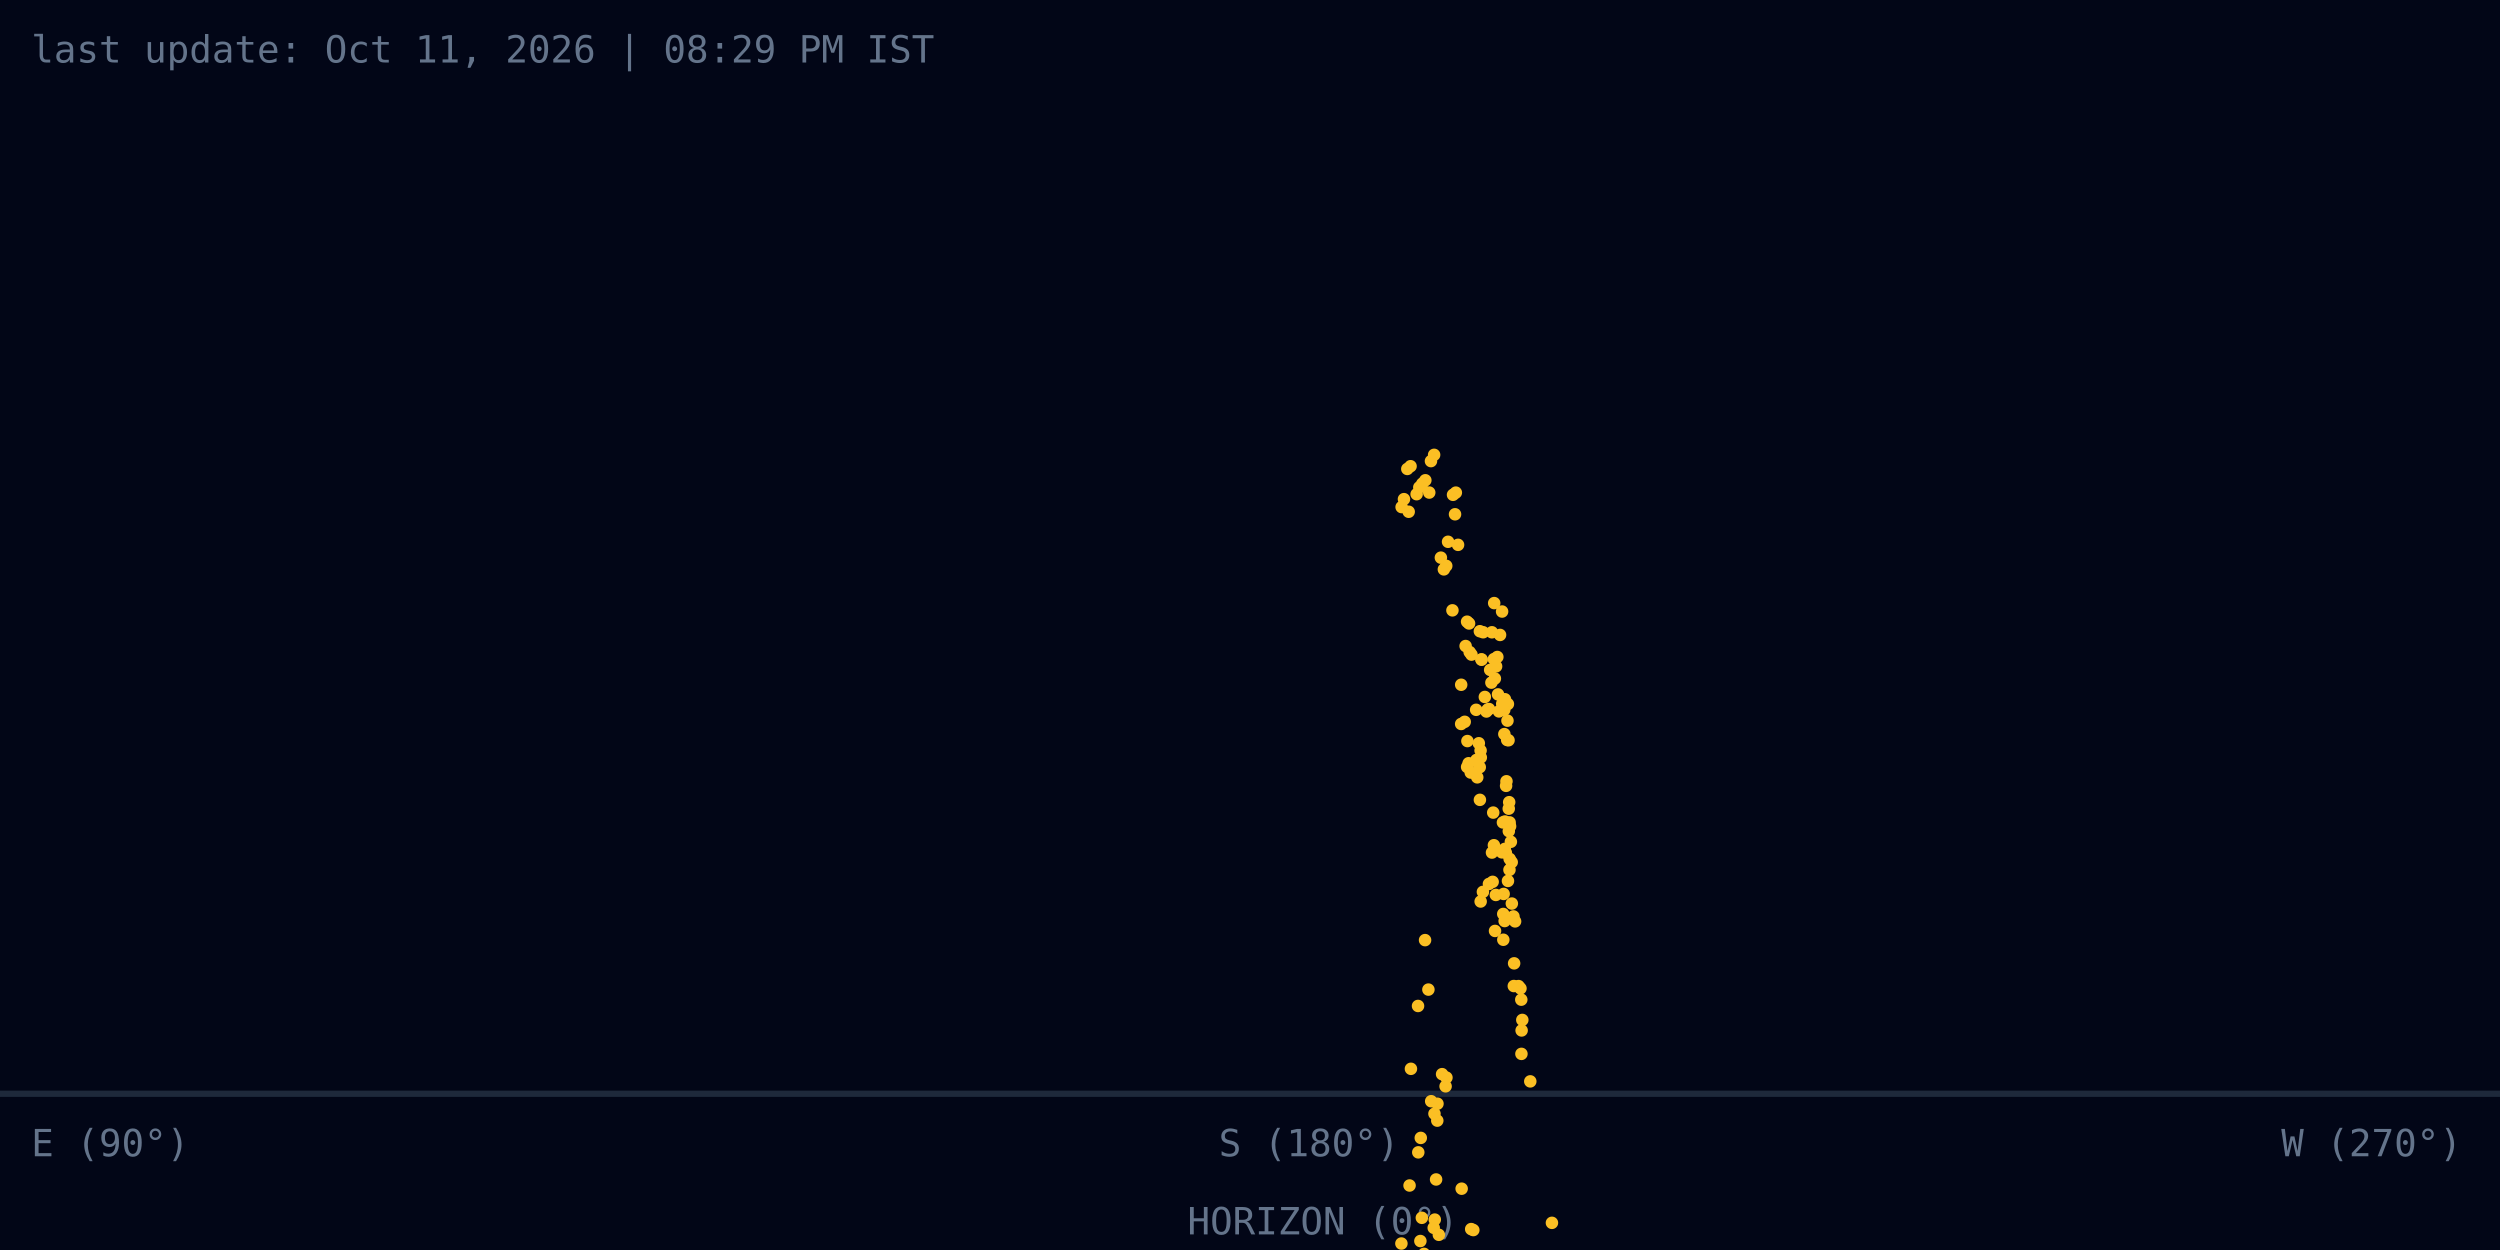
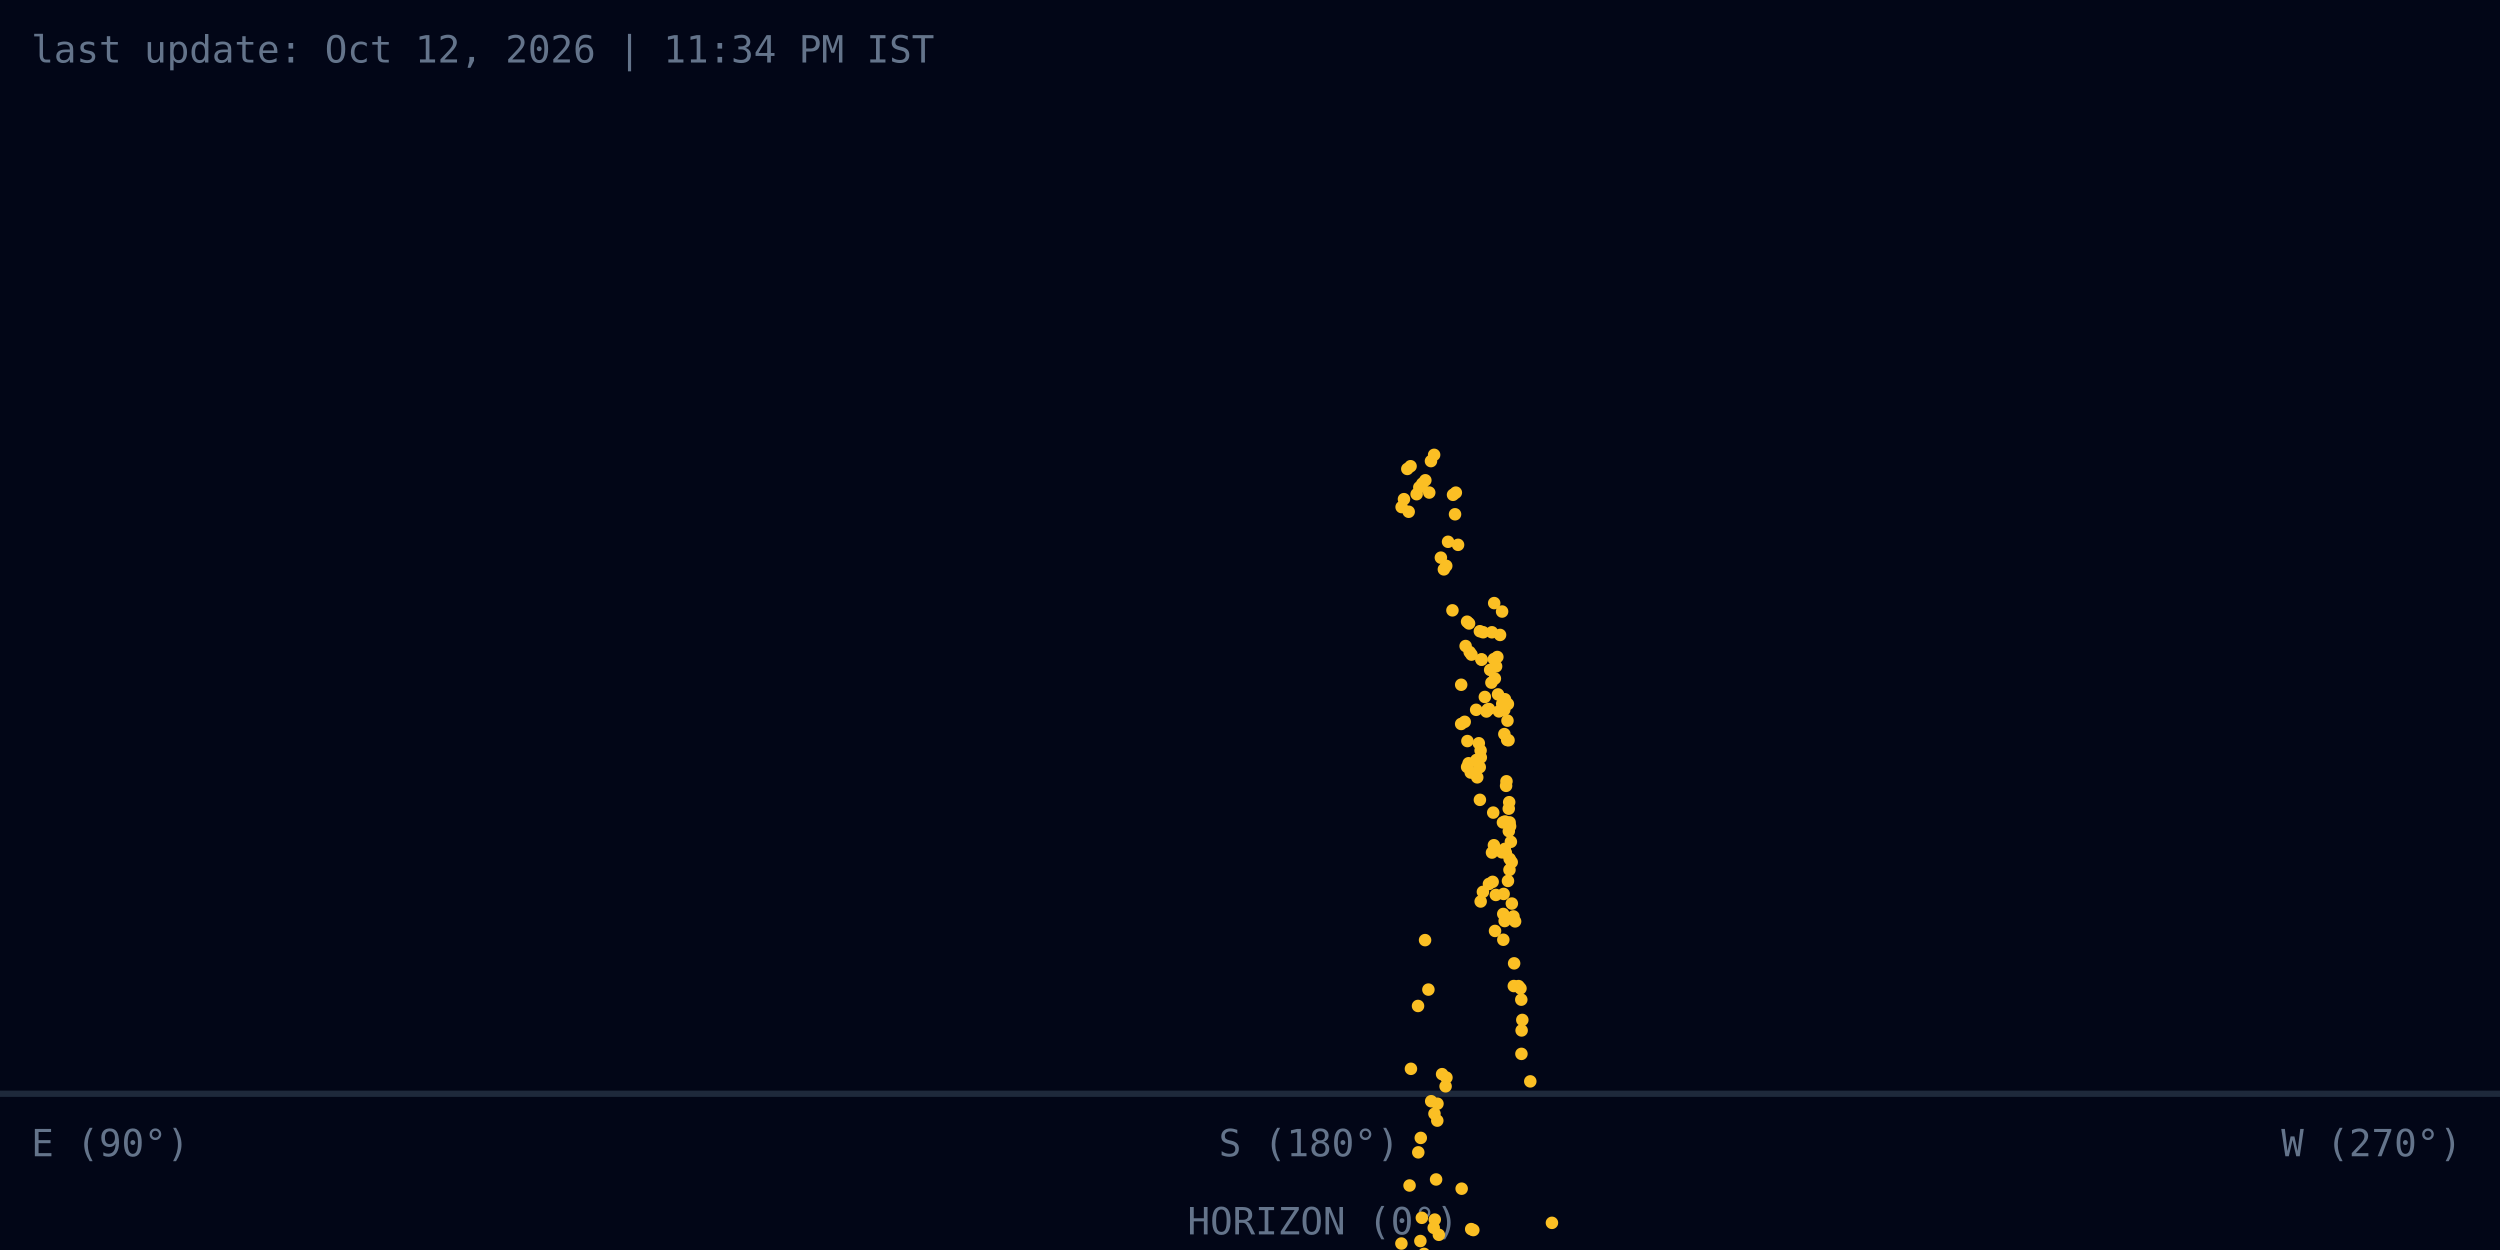
<svg xmlns="http://www.w3.org/2000/svg" width="800" height="400" viewBox="0 0 800 400">
  <rect width="800" height="400" fill="#020617" />
-   <text id="last-update" x="10" y="20" fill="#64748b" font-family="monospace">last update: Oct 11, 2026 | 08:29 PM IST</text>
+   <text id="last-update" x="10" y="20" fill="#64748b" font-family="monospace">last update: Oct 12, 2026 | 11:34 PM IST</text>
  <line x1="0" y1="350" x2="800" y2="350" stroke="#1e293b" stroke-width="2" />
  <text x="380" y="395" fill="#64748b" font-size="12" font-family="monospace">HORIZON (0°)</text>
  <text x="730" y="370" fill="#64748b" font-size="12" font-family="monospace">W (270°)</text>
  <text x="390" y="370" fill="#64748b" font-size="12" font-family="monospace">S (180°)</text>
  <text x="10" y="370" fill="#64748b" font-size="12" font-family="monospace">E (90°)</text>
  <g id="analemma-points">
    <circle cx=" 465.61" cy=" 164.57" r="2" fill="#fbbf24">
 </circle>
    <circle cx=" 467.57" cy=" 231.67" r="2" fill="#fbbf24">
 </circle>
    <circle cx=" 467.58" cy=" 219.12" r="2" fill="#fbbf24">
 </circle>
    <circle cx=" 468.71" cy=" 230.98" r="2" fill="#fbbf24">
 </circle>
    <circle cx=" 469.57" cy=" 237.14" r="2" fill="#fbbf24">
 </circle>
    <circle cx=" 469.00" cy=" 206.73" r="2" fill="#fbbf24">
 </circle>
    <circle cx=" 469.47" cy=" 198.94" r="2" fill="#fbbf24">
 </circle>
    <circle cx=" 470.10" cy=" 199.51" r="2" fill="#fbbf24">
 </circle>
    <circle cx=" 474.53" cy=" 285.41" r="2" fill="#fbbf24">
 </circle>
    <circle cx=" 472.47" cy=" 243.18" r="2" fill="#fbbf24">
 </circle>
    <circle cx=" 473.57" cy=" 255.95" r="2" fill="#fbbf24">
 </circle>
    <circle cx=" 473.22" cy=" 237.84" r="2" fill="#fbbf24">
 </circle>
    <circle cx=" 473.79" cy=" 240.17" r="2" fill="#fbbf24">
 </circle>
    <circle cx=" 473.56" cy=" 201.99" r="2" fill="#fbbf24">
 </circle>
    <circle cx=" 474.09" cy=" 210.99" r="2" fill="#fbbf24">
 </circle>
    <circle cx=" 478.41" cy=" 297.90" r="2" fill="#fbbf24">
 </circle>
    <circle cx=" 477.65" cy=" 282.19" r="2" fill="#fbbf24">
 </circle>
    <circle cx=" 477.44" cy=" 272.82" r="2" fill="#fbbf24">
 </circle>
    <circle cx=" 478.67" cy=" 286.38" r="2" fill="#fbbf24">
 </circle>
    <circle cx=" 478.05" cy=" 270.47" r="2" fill="#fbbf24">
 </circle>
    <circle cx=" 476.85" cy=" 214.37" r="2" fill="#fbbf24">
 </circle>
    <circle cx=" 477.25" cy=" 218.44" r="2" fill="#fbbf24">
 </circle>
    <circle cx=" 481.06" cy=" 300.72" r="2" fill="#fbbf24">
 </circle>
    <circle cx=" 481.04" cy=" 292.47" r="2" fill="#fbbf24">
 </circle>
    <circle cx=" 481.49" cy=" 294.73" r="2" fill="#fbbf24">
 </circle>
    <circle cx=" 481.17" cy=" 286.06" r="2" fill="#fbbf24">
 </circle>
    <circle cx=" 479.37" cy=" 222.21" r="2" fill="#fbbf24">
 </circle>
    <circle cx=" 479.67" cy=" 227.65" r="2" fill="#fbbf24">
 </circle>
    <circle cx=" 498.29" cy=" 411.31" r="2" fill="#fbbf24">
 </circle>
    <circle cx=" 498.34" cy=" 411.53" r="2" fill="#fbbf24">
 </circle>
    <circle cx=" 484.42" cy=" 315.53" r="2" fill="#fbbf24">
 </circle>
    <circle cx=" 486.86" cy=" 337.24" r="2" fill="#fbbf24">
 </circle>
    <circle cx=" 481.87" cy=" 272.88" r="2" fill="#fbbf24">
 </circle>
    <circle cx=" 482.55" cy=" 281.90" r="2" fill="#fbbf24">
 </circle>
    <circle cx=" 481.19" cy=" 226.61" r="2" fill="#fbbf24">
 </circle>
    <circle cx=" 481.39" cy=" 234.91" r="2" fill="#fbbf24">
 </circle>
    <circle cx=" 486.92" cy=" 329.74" r="2" fill="#fbbf24">
 </circle>
    <circle cx=" 483.03" cy=" 278.36" r="2" fill="#fbbf24">
 </circle>
    <circle cx=" 483.79" cy=" 289.14" r="2" fill="#fbbf24">
 </circle>
    <circle cx=" 485.93" cy=" 315.55" r="2" fill="#fbbf24">
 </circle>
    <circle cx=" 484.30" cy=" 293.26" r="2" fill="#fbbf24">
 </circle>
    <circle cx=" 482.30" cy=" 236.80" r="2" fill="#fbbf24">
 </circle>
    <circle cx=" 482.80" cy=" 258.78" r="2" fill="#fbbf24">
 </circle>
    <circle cx=" 501.22" cy=" 413.90" r="2" fill="#fbbf24">
 </circle>
    <circle cx=" 489.69" cy=" 346.04" r="2" fill="#fbbf24">
 </circle>
    <circle cx=" 486.81" cy=" 319.89" r="2" fill="#fbbf24">
 </circle>
    <circle cx=" 484.83" cy=" 294.84" r="2" fill="#fbbf24">
 </circle>
    <circle cx=" 486.55" cy=" 316.29" r="2" fill="#fbbf24">
 </circle>
    <circle cx=" 482.73" cy=" 236.88" r="2" fill="#fbbf24">
 </circle>
    <circle cx=" 483.48" cy=" 269.37" r="2" fill="#fbbf24">
 </circle>
    <circle cx=" 496.62" cy=" 391.31" r="2" fill="#fbbf24">
 </circle>
    <circle cx=" 483.75" cy=" 275.90" r="2" fill="#fbbf24">
 </circle>
    <circle cx=" 483.23" cy=" 264.40" r="2" fill="#fbbf24">
 </circle>
    <circle cx=" 482.94" cy=" 256.70" r="2" fill="#fbbf24">
 </circle>
    <circle cx=" 483.08" cy=" 263.17" r="2" fill="#fbbf24">
 </circle>
    <circle cx=" 482.53" cy=" 225.29" r="2" fill="#fbbf24">
 </circle>
    <circle cx=" 482.39" cy=" 230.61" r="2" fill="#fbbf24">
 </circle>
    <circle cx=" 487.14" cy=" 326.38" r="2" fill="#fbbf24">
 </circle>
    <circle cx=" 482.82" cy=" 265.96" r="2" fill="#fbbf24">
 </circle>
    <circle cx=" 483.09" cy=" 274.84" r="2" fill="#fbbf24">
 </circle>
    <circle cx=" 482.07" cy=" 250.01" r="2" fill="#fbbf24">
 </circle>
    <circle cx=" 481.95" cy=" 251.47" r="2" fill="#fbbf24">
 </circle>
    <circle cx=" 481.58" cy=" 223.76" r="2" fill="#fbbf24">
 </circle>
    <circle cx=" 481.36" cy=" 227.15" r="2" fill="#fbbf24">
 </circle>
    <circle cx=" 484.52" cy=" 308.27" r="2" fill="#fbbf24">
 </circle>
    <circle cx=" 481.59" cy=" 262.88" r="2" fill="#fbbf24">
 </circle>
    <circle cx=" 480.71" cy=" 225.23" r="2" fill="#fbbf24">
 </circle>
    <circle cx=" 481.54" cy=" 271.65" r="2" fill="#fbbf24">
 </circle>
    <circle cx=" 480.94" cy=" 263.18" r="2" fill="#fbbf24">
 </circle>
    <circle cx=" 480.67" cy=" 195.69" r="2" fill="#fbbf24">
 </circle>
    <circle cx=" 480.02" cy=" 203.18" r="2" fill="#fbbf24">
 </circle>
    <circle cx=" 480.62" cy=" 272.75" r="2" fill="#fbbf24">
 </circle>
    <circle cx=" 479.15" cy=" 210.24" r="2" fill="#fbbf24">
 </circle>
    <circle cx=" 478.75" cy=" 213.23" r="2" fill="#fbbf24">
 </circle>
    <circle cx=" 478.36" cy=" 217.14" r="2" fill="#fbbf24">
 </circle>
    <circle cx=" 478.05" cy=" 210.91" r="2" fill="#fbbf24">
 </circle>
    <circle cx=" 478.14" cy=" 192.99" r="2" fill="#fbbf24">
 </circle>
    <circle cx=" 477.41" cy=" 202.33" r="2" fill="#fbbf24">
 </circle>
    <circle cx=" 477.83" cy=" 260.03" r="2" fill="#fbbf24">
 </circle>
    <circle cx=" 476.48" cy=" 226.89" r="2" fill="#fbbf24">
 </circle>
    <circle cx=" 476.07" cy=" 227.06" r="2" fill="#fbbf24">
 </circle>
    <circle cx=" 475.66" cy=" 227.68" r="2" fill="#fbbf24">
 </circle>
    <circle cx=" 475.15" cy=" 223.03" r="2" fill="#fbbf24">
 </circle>
    <circle cx=" 474.61" cy=" 202.32" r="2" fill="#fbbf24">
 </circle>
    <circle cx=" 474.09" cy=" 211.11" r="2" fill="#fbbf24">
 </circle>
    <circle cx=" 476.46" cy=" 282.87" r="2" fill="#fbbf24">
 </circle>
    <circle cx=" 473.86" cy=" 242.39" r="2" fill="#fbbf24">
 </circle>
    <circle cx=" 473.52" cy=" 245.50" r="2" fill="#fbbf24">
 </circle>
    <circle cx=" 472.37" cy=" 227.14" r="2" fill="#fbbf24">
 </circle>
    <circle cx=" 472.72" cy=" 248.75" r="2" fill="#fbbf24">
 </circle>
    <circle cx=" 470.88" cy=" 209.48" r="2" fill="#fbbf24">
 </circle>
    <circle cx=" 470.29" cy=" 208.66" r="2" fill="#fbbf24">
 </circle>
    <circle cx=" 473.81" cy=" 288.48" r="2" fill="#fbbf24">
 </circle>
    <circle cx=" 470.64" cy=" 247.22" r="2" fill="#fbbf24">
 </circle>
    <circle cx=" 469.96" cy=" 244.24" r="2" fill="#fbbf24">
 </circle>
    <circle cx=" 469.48" cy=" 245.43" r="2" fill="#fbbf24">
 </circle>
    <circle cx=" 466.58" cy=" 174.35" r="2" fill="#fbbf24">
 </circle>
    <circle cx=" 465.87" cy=" 157.64" r="2" fill="#fbbf24">
 </circle>
    <circle cx=" 464.97" cy=" 158.34" r="2" fill="#fbbf24">
 </circle>
    <circle cx=" 464.78" cy=" 195.31" r="2" fill="#fbbf24">
 </circle>
    <circle cx=" 463.38" cy=" 173.37" r="2" fill="#fbbf24">
 </circle>
    <circle cx=" 462.80" cy=" 181.08" r="2" fill="#fbbf24">
 </circle>
    <circle cx=" 462.04" cy=" 182.20" r="2" fill="#fbbf24">
 </circle>
    <circle cx=" 461.08" cy=" 178.45" r="2" fill="#fbbf24">
 </circle>
    <circle cx=" 458.92" cy=" 145.55" r="2" fill="#fbbf24">
 </circle>
    <circle cx=" 457.91" cy=" 147.55" r="2" fill="#fbbf24">
 </circle>
    <circle cx=" 457.36" cy=" 157.62" r="2" fill="#fbbf24">
 </circle>
    <circle cx=" 456.11" cy=" 153.69" r="2" fill="#fbbf24">
 </circle>
    <circle cx=" 455.13" cy=" 154.77" r="2" fill="#fbbf24">
 </circle>
    <circle cx=" 454.18" cy=" 155.94" r="2" fill="#fbbf24">
 </circle>
    <circle cx=" 453.32" cy=" 158.14" r="2" fill="#fbbf24">
 </circle>
    <circle cx=" 451.38" cy=" 149.19" r="2" fill="#fbbf24">
 </circle>
    <circle cx=" 450.34" cy=" 150.06" r="2" fill="#fbbf24">
 </circle>
    <circle cx=" 450.78" cy=" 163.76" r="2" fill="#fbbf24">
 </circle>
    <circle cx=" 449.27" cy=" 159.73" r="2" fill="#fbbf24">
 </circle>
    <circle cx=" 448.52" cy=" 162.26" r="2" fill="#fbbf24">
 </circle>
    <circle cx=" 20.26" cy=" 571.97" r="2" fill="#fbbf24">
 </circle>
    <circle cx=" 74.33" cy=" 546.37" r="2" fill="#fbbf24">
 </circle>
    <circle cx=" 471.46" cy=" 393.62" r="2" fill="#fbbf24">
 </circle>
    <circle cx=" 470.78" cy=" 393.31" r="2" fill="#fbbf24">
 </circle>
    <circle cx=" 495.37" cy=" 503.27" r="2" fill="#fbbf24">
 </circle>
    <circle cx=" 467.73" cy=" 380.38" r="2" fill="#fbbf24">
 </circle>
    <circle cx=" 462.86" cy=" 344.83" r="2" fill="#fbbf24">
 </circle>
    <circle cx=" 462.59" cy=" 347.62" r="2" fill="#fbbf24">
 </circle>
    <circle cx=" 461.47" cy=" 343.73" r="2" fill="#fbbf24">
 </circle>
    <circle cx=" 456.02" cy=" 300.84" r="2" fill="#fbbf24">
 </circle>
    <circle cx=" 457.09" cy=" 316.67" r="2" fill="#fbbf24">
 </circle>
    <circle cx=" 469.47" cy=" 420.03" r="2" fill="#fbbf24">
 </circle>
    <circle cx=" 459.99" cy=" 353.19" r="2" fill="#fbbf24">
 </circle>
    <circle cx=" 459.93" cy=" 358.60" r="2" fill="#fbbf24">
 </circle>
    <circle cx=" 459.03" cy=" 356.39" r="2" fill="#fbbf24">
 </circle>
    <circle cx=" 457.98" cy=" 352.39" r="2" fill="#fbbf24">
 </circle>
    <circle cx=" 453.77" cy=" 321.91" r="2" fill="#fbbf24">
 </circle>
    <circle cx=" 459.55" cy=" 377.43" r="2" fill="#fbbf24">
 </circle>
    <circle cx=" 471.53" cy=" 461.85" r="2" fill="#fbbf24">
 </circle>
    <circle cx=" 460.43" cy=" 395.14" r="2" fill="#fbbf24">
 </circle>
    <circle cx=" 459.13" cy=" 390.27" r="2" fill="#fbbf24">
 </circle>
    <circle cx=" 458.79" cy=" 392.90" r="2" fill="#fbbf24">
 </circle>
    <circle cx=" 454.65" cy=" 364.13" r="2" fill="#fbbf24">
 </circle>
    <circle cx=" 451.50" cy=" 342.02" r="2" fill="#fbbf24">
 </circle>
    <circle cx=" 453.85" cy=" 368.75" r="2" fill="#fbbf24">
 </circle>
    <circle cx=" 467.51" cy=" 471.07" r="2" fill="#fbbf24">
 </circle>
    <circle cx=" 454.99" cy=" 389.70" r="2" fill="#fbbf24">
 </circle>
    <circle cx=" 455.71" cy=" 401.24" r="2" fill="#fbbf24">
 </circle>
    <circle cx=" 454.52" cy=" 397.13" r="2" fill="#fbbf24">
 </circle>
    <circle cx=" 455.98" cy=" 414.56" r="2" fill="#fbbf24">
 </circle>
    <circle cx=" 451.06" cy=" 379.36" r="2" fill="#fbbf24">
 </circle>
    <circle cx=" 455.70" cy=" 423.59" r="2" fill="#fbbf24">
 </circle>
    <circle cx=" 482.79" cy=" 553.38" r="2" fill="#fbbf24">
 </circle>
    <circle cx=" 459.54" cy=" 468.02" r="2" fill="#fbbf24">
 </circle>
    <circle cx=" 462.80" cy=" 493.17" r="2" fill="#fbbf24">
 </circle>
    <circle cx=" 456.72" cy=" 459.61" r="2" fill="#fbbf24">
 </circle>
    <circle cx=" 448.45" cy=" 397.93" r="2" fill="#fbbf24">
 </circle>
    <circle cx=" 451.44" cy=" 429.90" r="2" fill="#fbbf24">
 </circle>
    <circle cx=" 483.33" cy=" 577.31" r="2" fill="#fbbf24">
 </circle>
    <circle cx=" 457.19" cy=" 485.98" r="2" fill="#fbbf24">
 </circle>
    <circle cx=" 458.77" cy=" 501.95" r="2" fill="#fbbf24">
 </circle>
    <circle cx=" 458.66" cy=" 507.06" r="2" fill="#fbbf24">
 </circle>
    <circle cx=" 455.29" cy=" 490.82" r="2" fill="#fbbf24">
 </circle>
    <circle cx=" 449.40" cy=" 450.08" r="2" fill="#fbbf24">
 </circle>
    <circle cx=" 451.11" cy=" 471.34" r="2" fill="#fbbf24">
 </circle>
+     <circle cx=" 507.92" cy=" 618.72" r="2" fill="#fbbf24">
+  </circle>
  </g>
</svg>
